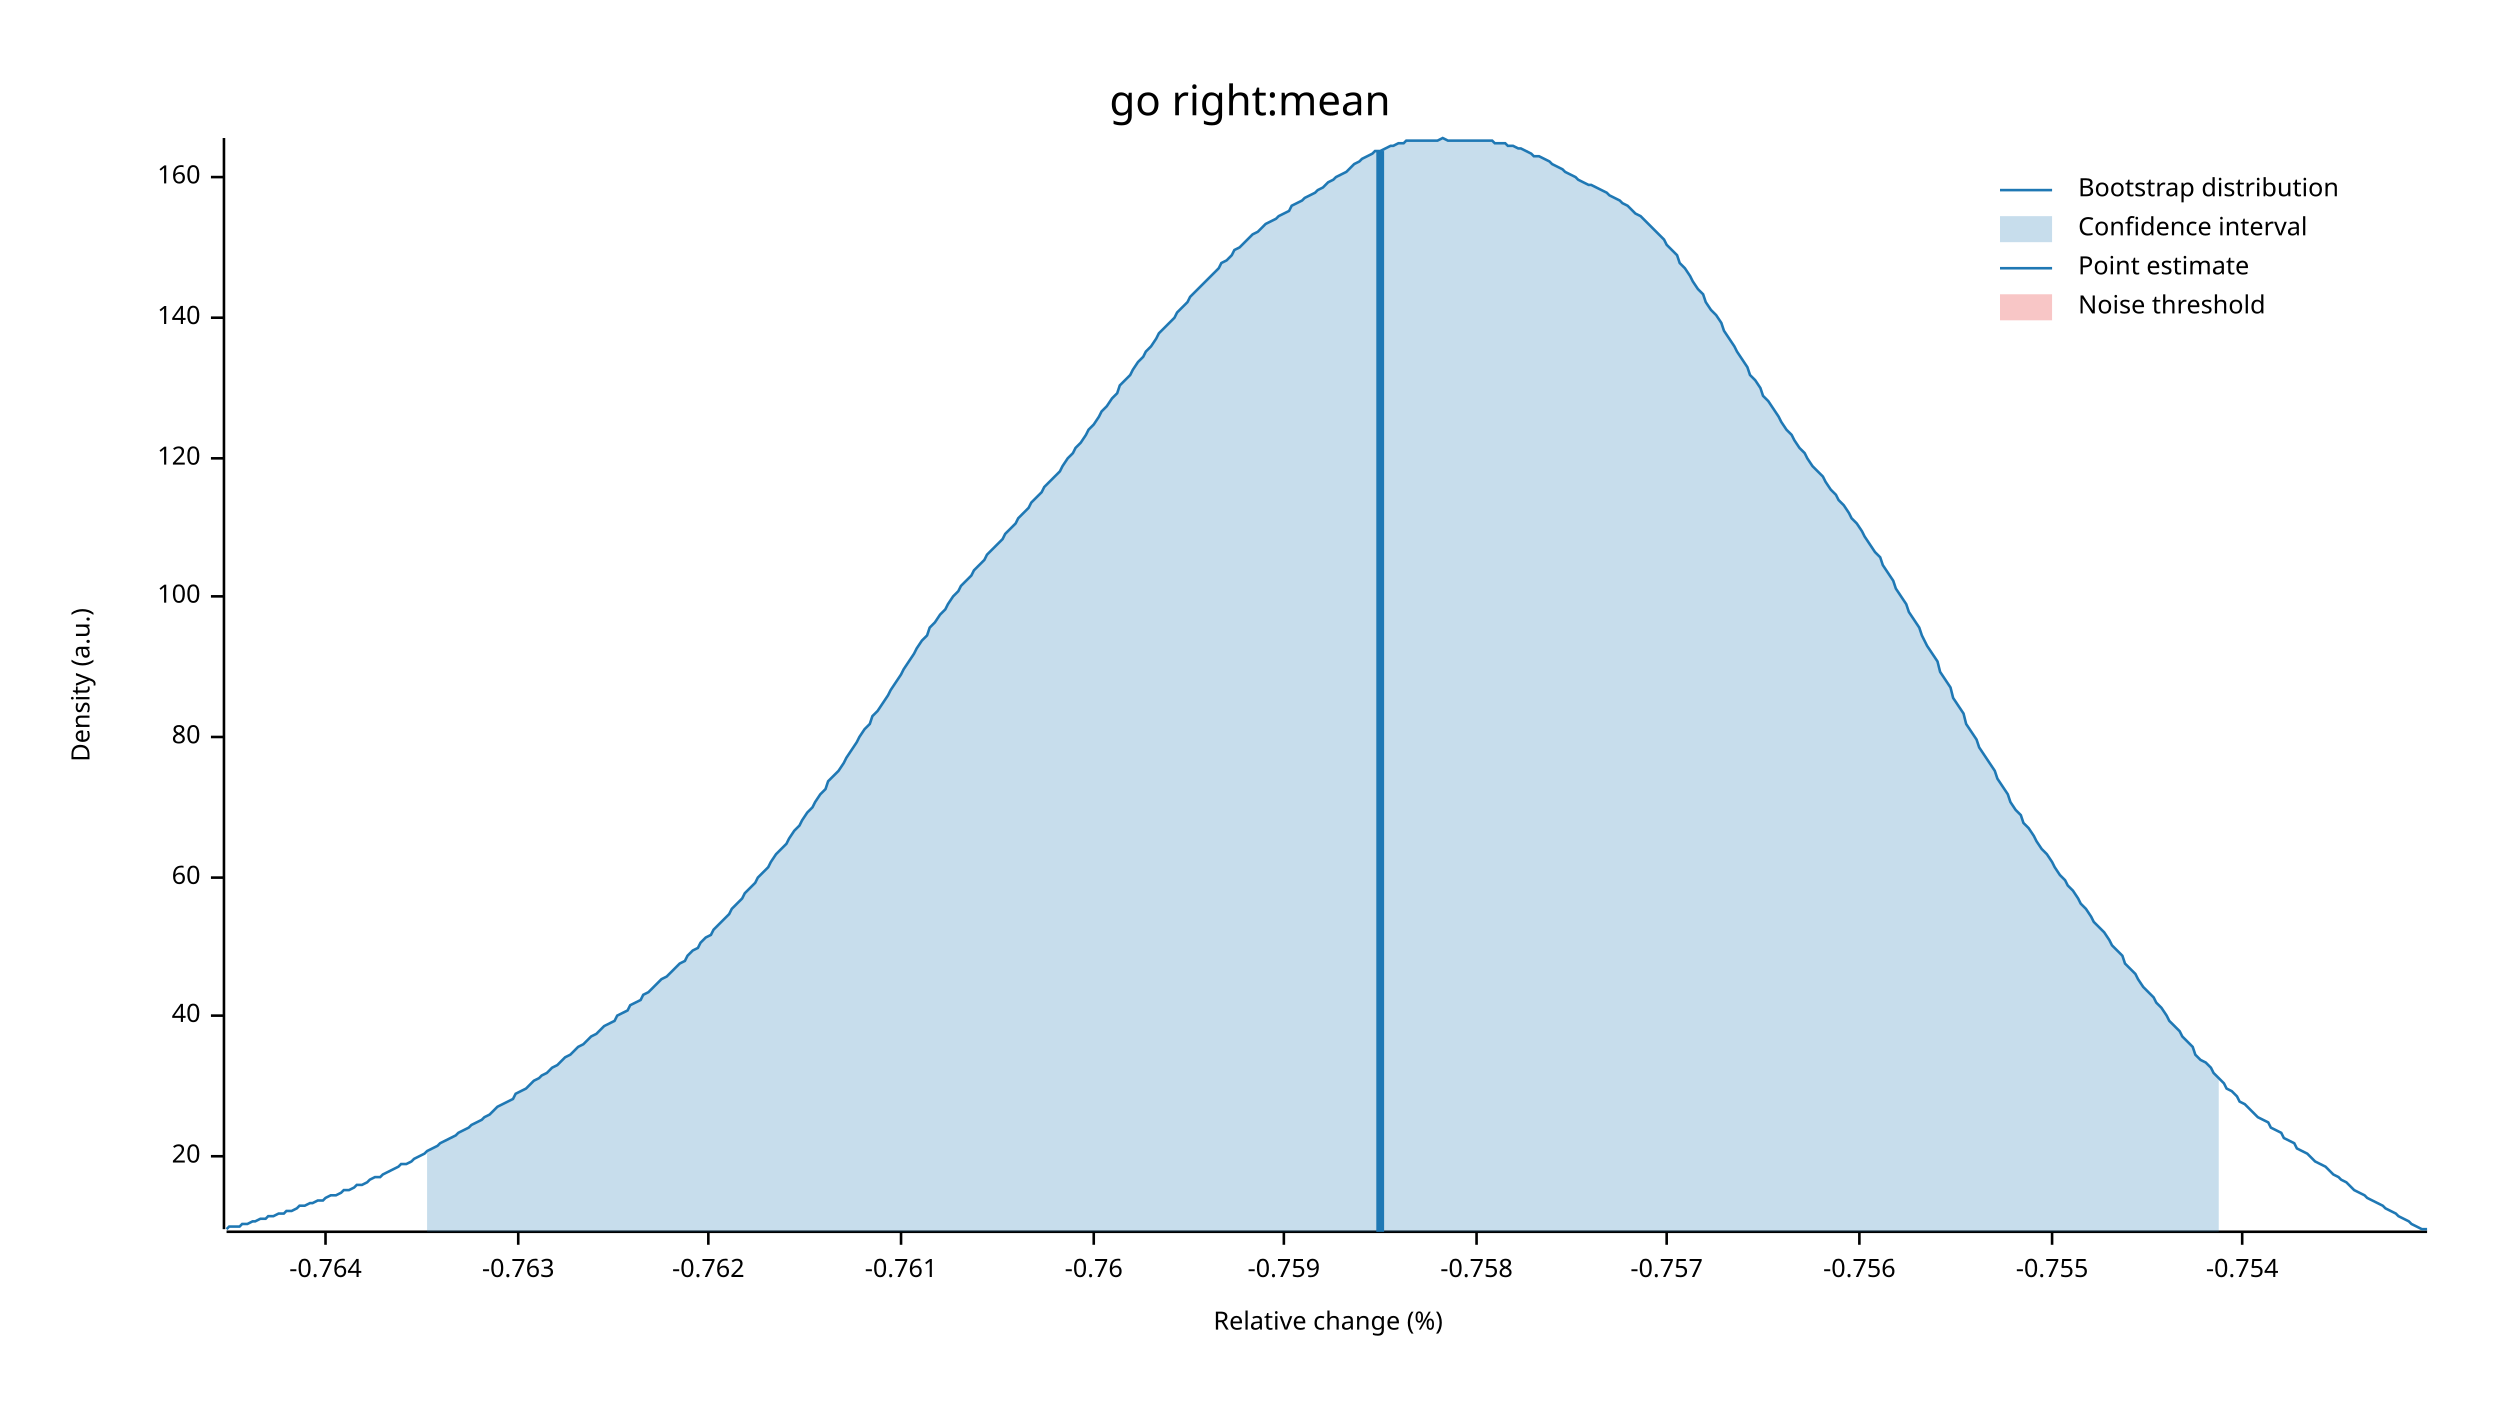
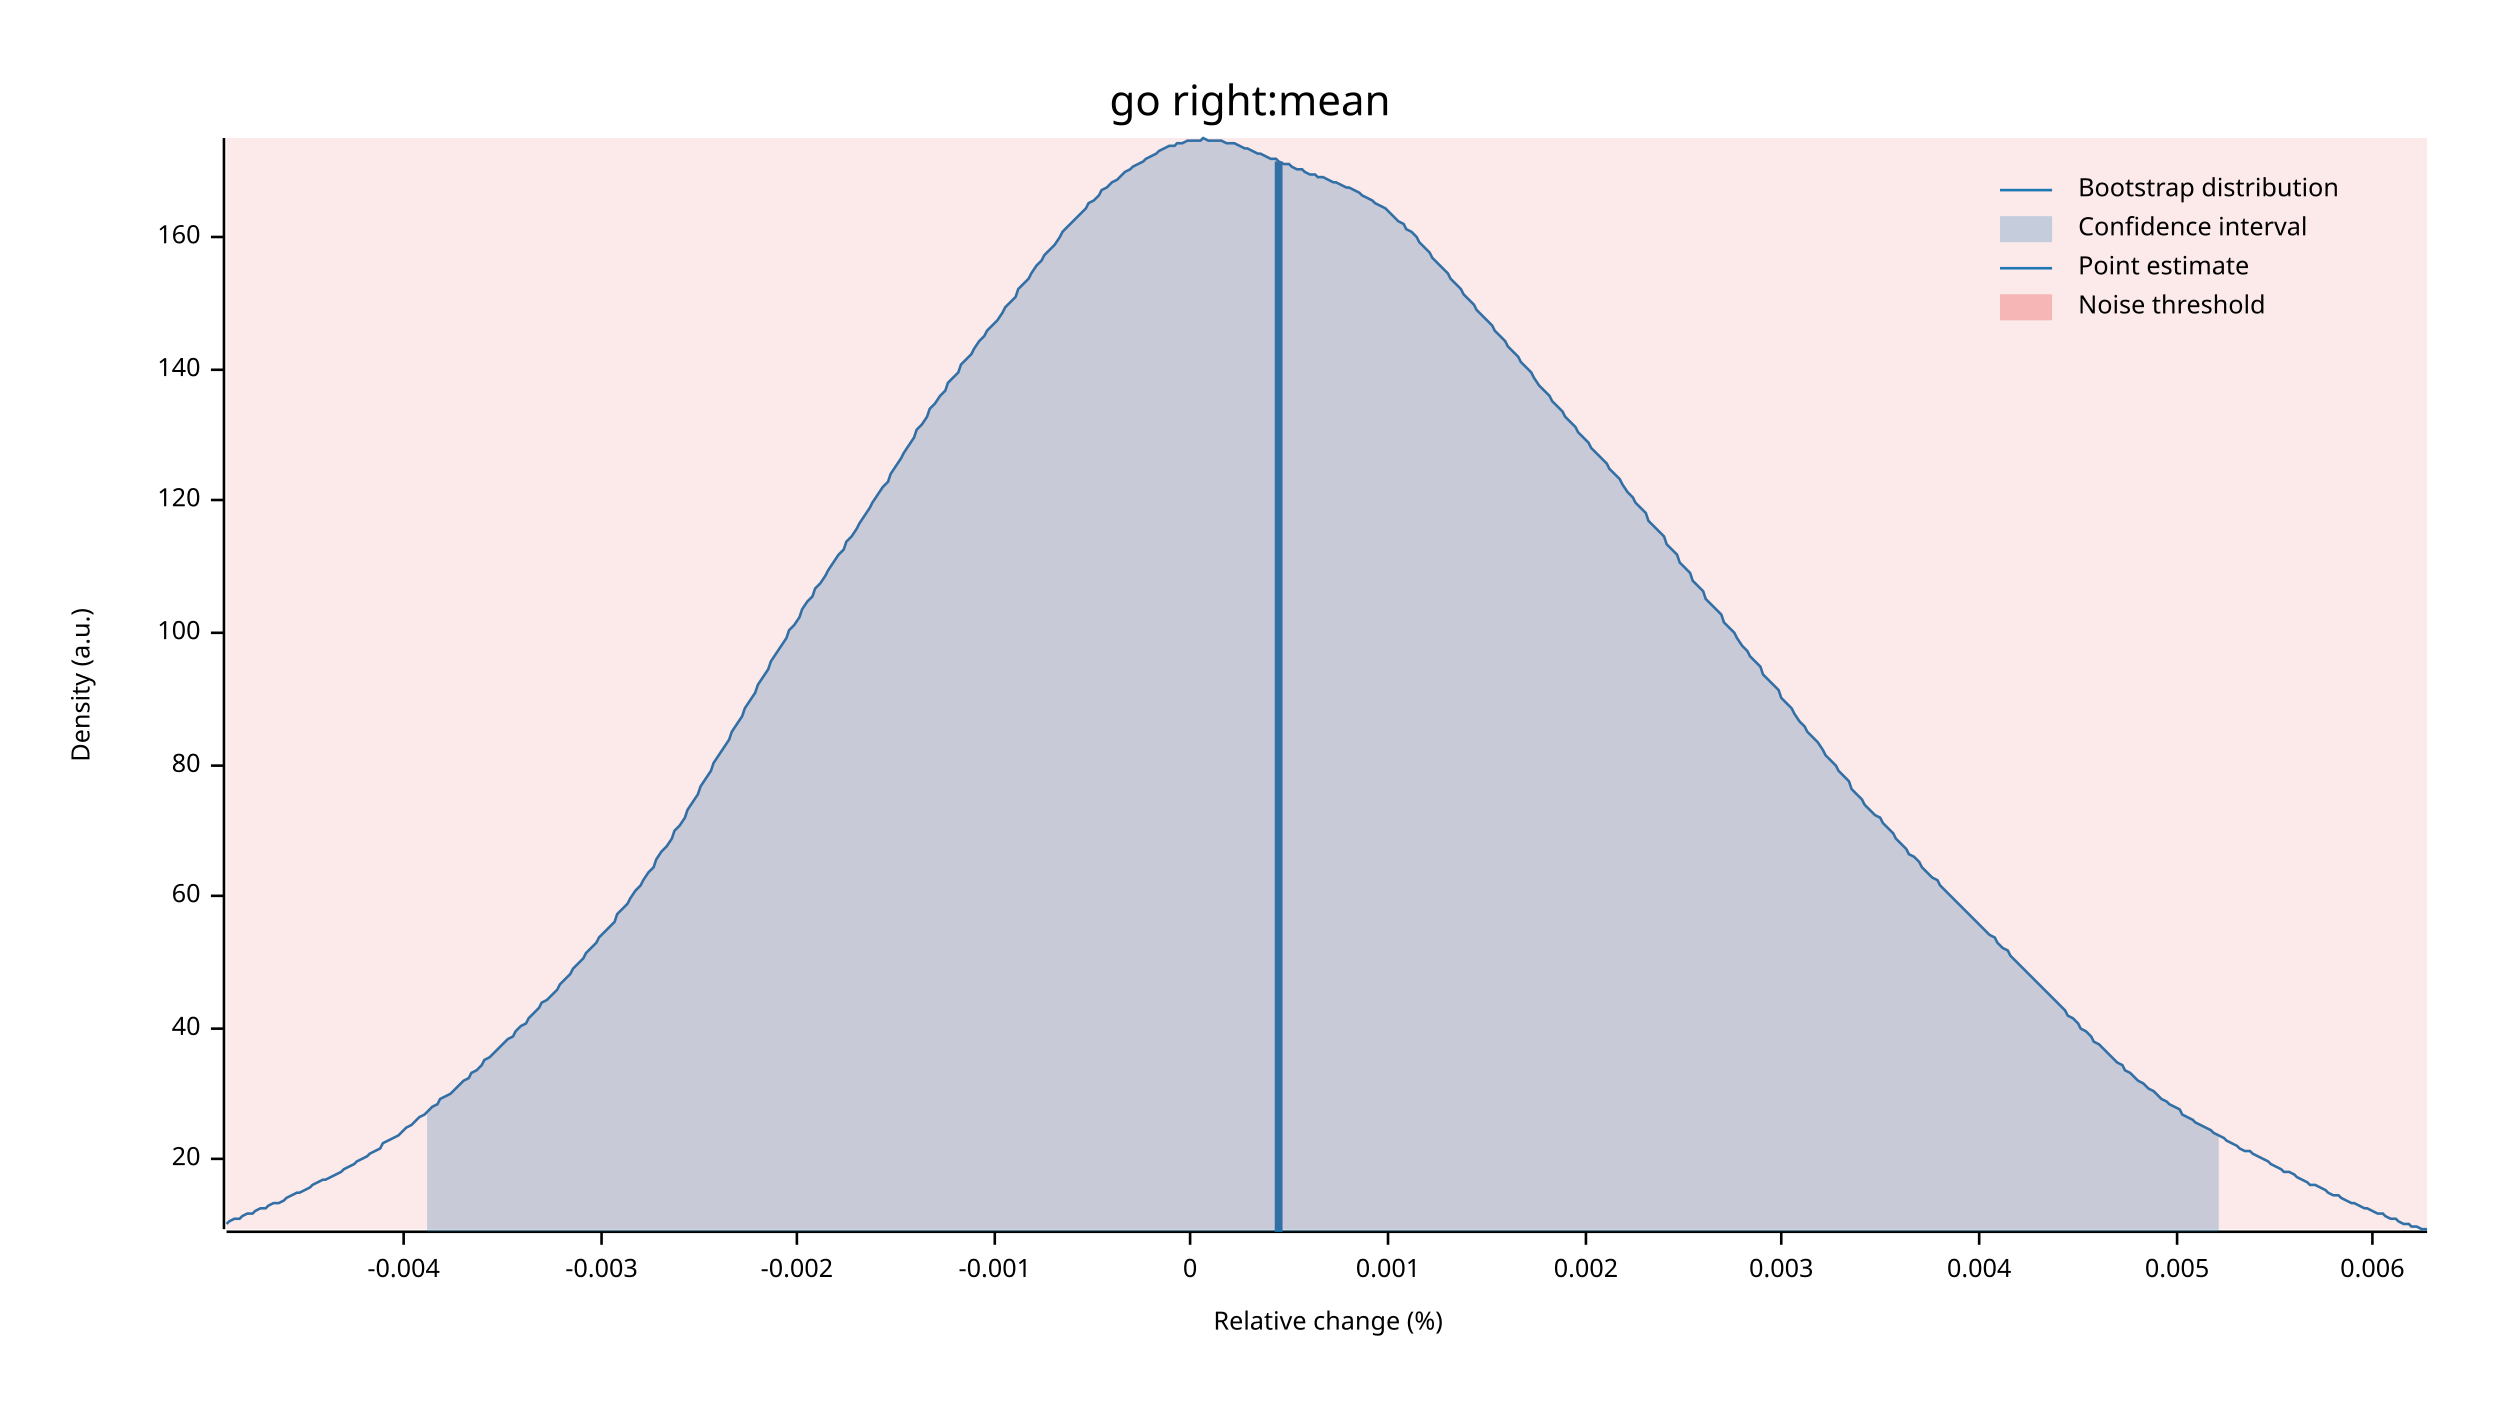
<svg xmlns="http://www.w3.org/2000/svg" width="960" height="540" viewBox="0 0 960 540">
  <text x="480" y="32" dy="0.76em" text-anchor="middle" font-family="sans-serif" font-size="16.129" opacity="1" fill="#000000">
go right:mean
</text>
  <text x="27" y="263" dy="0.76em" text-anchor="middle" font-family="sans-serif" font-size="9.677" opacity="1" fill="#000000" transform="rotate(270, 27, 263)">
Density (a.u.)
</text>
  <text x="510" y="513" dy="-0.5ex" text-anchor="middle" font-family="sans-serif" font-size="9.677" opacity="1" fill="#000000">
Relative change (%)
</text>
  <polyline fill="none" opacity="1" stroke="#000000" stroke-width="1" points="86,53 86,472 " />
-   <text x="77" y="444" dy="0.5ex" text-anchor="end" font-family="sans-serif" font-size="9.677" opacity="1" fill="#000000">
+   <text x="77" y="445" dy="0.5ex" text-anchor="end" font-family="sans-serif" font-size="9.677" opacity="1" fill="#000000">
20
</text>
-   <polyline fill="none" opacity="1" stroke="#000000" stroke-width="1" points="81,444 86,444 " />
-   <text x="77" y="390" dy="0.5ex" text-anchor="end" font-family="sans-serif" font-size="9.677" opacity="1" fill="#000000">
+   <polyline fill="none" opacity="1" stroke="#000000" stroke-width="1" points="81,445 86,445 " />
+   <text x="77" y="395" dy="0.5ex" text-anchor="end" font-family="sans-serif" font-size="9.677" opacity="1" fill="#000000">
40
</text>
-   <polyline fill="none" opacity="1" stroke="#000000" stroke-width="1" points="81,390 86,390 " />
-   <text x="77" y="337" dy="0.5ex" text-anchor="end" font-family="sans-serif" font-size="9.677" opacity="1" fill="#000000">
+   <polyline fill="none" opacity="1" stroke="#000000" stroke-width="1" points="81,395 86,395 " />
+   <text x="77" y="344" dy="0.5ex" text-anchor="end" font-family="sans-serif" font-size="9.677" opacity="1" fill="#000000">
60
</text>
-   <polyline fill="none" opacity="1" stroke="#000000" stroke-width="1" points="81,337 86,337 " />
-   <text x="77" y="283" dy="0.5ex" text-anchor="end" font-family="sans-serif" font-size="9.677" opacity="1" fill="#000000">
+   <polyline fill="none" opacity="1" stroke="#000000" stroke-width="1" points="81,344 86,344 " />
+   <text x="77" y="294" dy="0.5ex" text-anchor="end" font-family="sans-serif" font-size="9.677" opacity="1" fill="#000000">
80
</text>
-   <polyline fill="none" opacity="1" stroke="#000000" stroke-width="1" points="81,283 86,283 " />
-   <text x="77" y="229" dy="0.5ex" text-anchor="end" font-family="sans-serif" font-size="9.677" opacity="1" fill="#000000">
+   <polyline fill="none" opacity="1" stroke="#000000" stroke-width="1" points="81,294 86,294 " />
+   <text x="77" y="243" dy="0.5ex" text-anchor="end" font-family="sans-serif" font-size="9.677" opacity="1" fill="#000000">
100
</text>
-   <polyline fill="none" opacity="1" stroke="#000000" stroke-width="1" points="81,229 86,229 " />
-   <text x="77" y="176" dy="0.5ex" text-anchor="end" font-family="sans-serif" font-size="9.677" opacity="1" fill="#000000">
+   <polyline fill="none" opacity="1" stroke="#000000" stroke-width="1" points="81,243 86,243 " />
+   <text x="77" y="192" dy="0.5ex" text-anchor="end" font-family="sans-serif" font-size="9.677" opacity="1" fill="#000000">
120
</text>
-   <polyline fill="none" opacity="1" stroke="#000000" stroke-width="1" points="81,176 86,176 " />
-   <text x="77" y="122" dy="0.5ex" text-anchor="end" font-family="sans-serif" font-size="9.677" opacity="1" fill="#000000">
+   <polyline fill="none" opacity="1" stroke="#000000" stroke-width="1" points="81,192 86,192 " />
+   <text x="77" y="142" dy="0.5ex" text-anchor="end" font-family="sans-serif" font-size="9.677" opacity="1" fill="#000000">
140
</text>
-   <polyline fill="none" opacity="1" stroke="#000000" stroke-width="1" points="81,122 86,122 " />
-   <text x="77" y="68" dy="0.5ex" text-anchor="end" font-family="sans-serif" font-size="9.677" opacity="1" fill="#000000">
+   <polyline fill="none" opacity="1" stroke="#000000" stroke-width="1" points="81,142 86,142 " />
+   <text x="77" y="91" dy="0.5ex" text-anchor="end" font-family="sans-serif" font-size="9.677" opacity="1" fill="#000000">
160
</text>
-   <polyline fill="none" opacity="1" stroke="#000000" stroke-width="1" points="81,68 86,68 " />
+   <polyline fill="none" opacity="1" stroke="#000000" stroke-width="1" points="81,91 86,91 " />
  <polyline fill="none" opacity="1" stroke="#000000" stroke-width="1" points="87,473 932,473 " />
-   <text x="125" y="483" dy="0.76em" text-anchor="middle" font-family="sans-serif" font-size="9.677" opacity="1" fill="#000000">
- -0.764
+   <text x="155" y="483" dy="0.76em" text-anchor="middle" font-family="sans-serif" font-size="9.677" opacity="1" fill="#000000">
+ -0.004
</text>
-   <polyline fill="none" opacity="1" stroke="#000000" stroke-width="1" points="125,473 125,478 " />
-   <text x="199" y="483" dy="0.76em" text-anchor="middle" font-family="sans-serif" font-size="9.677" opacity="1" fill="#000000">
- -0.763
+   <polyline fill="none" opacity="1" stroke="#000000" stroke-width="1" points="155,473 155,478 " />
+   <text x="231" y="483" dy="0.76em" text-anchor="middle" font-family="sans-serif" font-size="9.677" opacity="1" fill="#000000">
+ -0.003
</text>
-   <polyline fill="none" opacity="1" stroke="#000000" stroke-width="1" points="199,473 199,478 " />
-   <text x="272" y="483" dy="0.76em" text-anchor="middle" font-family="sans-serif" font-size="9.677" opacity="1" fill="#000000">
- -0.762
+   <polyline fill="none" opacity="1" stroke="#000000" stroke-width="1" points="231,473 231,478 " />
+   <text x="306" y="483" dy="0.76em" text-anchor="middle" font-family="sans-serif" font-size="9.677" opacity="1" fill="#000000">
+ -0.002
</text>
-   <polyline fill="none" opacity="1" stroke="#000000" stroke-width="1" points="272,473 272,478 " />
-   <text x="346" y="483" dy="0.76em" text-anchor="middle" font-family="sans-serif" font-size="9.677" opacity="1" fill="#000000">
- -0.761
+   <polyline fill="none" opacity="1" stroke="#000000" stroke-width="1" points="306,473 306,478 " />
+   <text x="382" y="483" dy="0.76em" text-anchor="middle" font-family="sans-serif" font-size="9.677" opacity="1" fill="#000000">
+ -0.001
</text>
-   <polyline fill="none" opacity="1" stroke="#000000" stroke-width="1" points="346,473 346,478 " />
-   <text x="420" y="483" dy="0.76em" text-anchor="middle" font-family="sans-serif" font-size="9.677" opacity="1" fill="#000000">
- -0.76
+   <polyline fill="none" opacity="1" stroke="#000000" stroke-width="1" points="382,473 382,478 " />
+   <text x="457" y="483" dy="0.76em" text-anchor="middle" font-family="sans-serif" font-size="9.677" opacity="1" fill="#000000">
+ 0
</text>
-   <polyline fill="none" opacity="1" stroke="#000000" stroke-width="1" points="420,473 420,478 " />
-   <text x="493" y="483" dy="0.76em" text-anchor="middle" font-family="sans-serif" font-size="9.677" opacity="1" fill="#000000">
- -0.759
+   <polyline fill="none" opacity="1" stroke="#000000" stroke-width="1" points="457,473 457,478 " />
+   <text x="533" y="483" dy="0.76em" text-anchor="middle" font-family="sans-serif" font-size="9.677" opacity="1" fill="#000000">
+ 0.001
</text>
-   <polyline fill="none" opacity="1" stroke="#000000" stroke-width="1" points="493,473 493,478 " />
-   <text x="567" y="483" dy="0.76em" text-anchor="middle" font-family="sans-serif" font-size="9.677" opacity="1" fill="#000000">
- -0.758
+   <polyline fill="none" opacity="1" stroke="#000000" stroke-width="1" points="533,473 533,478 " />
+   <text x="609" y="483" dy="0.76em" text-anchor="middle" font-family="sans-serif" font-size="9.677" opacity="1" fill="#000000">
+ 0.002
</text>
-   <polyline fill="none" opacity="1" stroke="#000000" stroke-width="1" points="567,473 567,478 " />
-   <text x="640" y="483" dy="0.76em" text-anchor="middle" font-family="sans-serif" font-size="9.677" opacity="1" fill="#000000">
- -0.757
+   <polyline fill="none" opacity="1" stroke="#000000" stroke-width="1" points="609,473 609,478 " />
+   <text x="684" y="483" dy="0.76em" text-anchor="middle" font-family="sans-serif" font-size="9.677" opacity="1" fill="#000000">
+ 0.003
</text>
-   <polyline fill="none" opacity="1" stroke="#000000" stroke-width="1" points="640,473 640,478 " />
-   <text x="714" y="483" dy="0.76em" text-anchor="middle" font-family="sans-serif" font-size="9.677" opacity="1" fill="#000000">
- -0.756
+   <polyline fill="none" opacity="1" stroke="#000000" stroke-width="1" points="684,473 684,478 " />
+   <text x="760" y="483" dy="0.76em" text-anchor="middle" font-family="sans-serif" font-size="9.677" opacity="1" fill="#000000">
+ 0.004
</text>
-   <polyline fill="none" opacity="1" stroke="#000000" stroke-width="1" points="714,473 714,478 " />
-   <text x="788" y="483" dy="0.76em" text-anchor="middle" font-family="sans-serif" font-size="9.677" opacity="1" fill="#000000">
- -0.755
+   <polyline fill="none" opacity="1" stroke="#000000" stroke-width="1" points="760,473 760,478 " />
+   <text x="836" y="483" dy="0.76em" text-anchor="middle" font-family="sans-serif" font-size="9.677" opacity="1" fill="#000000">
+ 0.005
</text>
-   <polyline fill="none" opacity="1" stroke="#000000" stroke-width="1" points="788,473 788,478 " />
-   <text x="861" y="483" dy="0.76em" text-anchor="middle" font-family="sans-serif" font-size="9.677" opacity="1" fill="#000000">
- -0.754
+   <polyline fill="none" opacity="1" stroke="#000000" stroke-width="1" points="836,473 836,478 " />
+   <text x="911" y="483" dy="0.76em" text-anchor="middle" font-family="sans-serif" font-size="9.677" opacity="1" fill="#000000">
+ 0.006
</text>
-   <polyline fill="none" opacity="1" stroke="#000000" stroke-width="1" points="861,473 861,478 " />
-   <polyline fill="none" opacity="1" stroke="#1F78B4" stroke-width="1" points="87,472 88,471 90,471 92,471 93,470 95,470 97,469 98,469 100,468 102,468 103,467 105,467 107,466 109,466 110,465 112,465 114,464 115,463 117,463 119,462 120,462 122,461 124,461 125,460 127,459 129,459 131,458 132,457 134,457 136,456 137,455 139,455 141,454 142,453 144,452 146,452 147,451 149,450 151,449 153,448 154,447 156,447 158,446 159,445 161,444 163,443 164,442 166,441 168,440 169,439 171,438 173,437 175,436 176,435 178,434 180,433 181,432 183,431 185,430 186,429 188,428 190,426 191,425 193,424 195,423 197,422 198,420 200,419 202,418 203,417 205,415 207,414 208,413 210,412 212,410 214,409 215,408 217,406 219,405 220,404 222,402 224,401 225,400 227,398 229,397 230,396 232,394 234,393 236,392 237,390 239,389 241,388 242,386 244,385 246,384 247,382 249,381 251,379 252,378 254,376 256,375 258,373 259,372 261,370 263,369 264,367 266,365 268,364 269,362 271,360 273,359 274,357 276,355 278,353 280,351 281,349 283,347 285,345 286,343 288,341 290,339 291,337 293,335 295,333 296,331 298,328 300,326 302,324 303,322 305,319 307,317 308,315 310,312 312,310 313,308 315,305 317,303 318,300 320,298 322,296 324,293 325,291 327,288 329,285 330,283 332,280 334,278 335,275 337,273 339,270 341,267 342,265 344,262 346,259 347,257 349,254 351,251 352,249 354,246 356,244 357,241 359,239 361,236 363,234 364,232 366,229 368,227 369,225 371,223 373,221 374,219 376,217 378,215 379,213 381,211 383,209 385,207 386,205 388,203 390,201 391,199 393,197 395,195 396,193 398,191 400,189 401,187 403,185 405,183 407,181 408,179 410,176 412,174 413,172 415,170 417,167 418,165 420,163 422,160 423,158 425,156 427,153 429,151 430,148 432,146 434,144 435,142 437,139 439,137 440,135 442,133 444,130 445,128 447,126 449,124 451,122 452,120 454,118 456,116 457,114 459,112 461,110 462,109 464,107 466,105 468,103 469,101 471,100 473,98 474,96 476,95 478,93 479,92 481,90 483,89 484,88 486,86 488,85 490,84 491,83 493,82 495,81 496,79 498,78 500,77 501,76 503,75 505,74 506,73 508,72 510,70 512,69 513,68 515,67 517,66 518,65 520,63 522,62 523,61 525,60 527,59 528,58 530,58 532,57 534,56 535,56 537,55 539,55 540,54 542,54 544,54 545,54 547,54 549,54 550,54 552,54 554,53 556,54 557,54 559,54 561,54 562,54 564,54 566,54 567,54 569,54 571,54 573,54 574,55 576,55 578,55 579,56 581,56 583,57 584,57 586,58 588,59 589,60 591,60 593,61 595,62 596,63 598,64 600,65 601,66 603,67 605,68 606,69 608,70 610,71 611,71 613,72 615,73 617,74 618,75 620,76 622,77 623,78 625,79 627,81 628,82 630,83 632,85 633,86 635,88 637,90 639,92 640,94 642,96 644,98 645,101 647,103 649,106 650,108 652,111 654,113 655,116 657,119 659,121 661,124 662,127 664,130 666,133 667,135 669,138 671,141 672,144 674,146 676,149 677,152 679,154 681,157 683,160 684,162 686,165 688,167 689,169 691,172 693,174 694,176 696,179 698,181 700,183 701,185 703,188 705,190 706,192 708,194 710,197 711,199 713,201 715,204 716,206 718,209 720,212 722,214 723,217 725,220 727,223 728,226 730,229 732,232 733,235 735,238 737,241 738,244 740,248 742,251 744,254 745,258 747,261 749,264 750,268 752,271 754,274 755,278 757,281 759,284 760,287 762,290 764,293 766,296 767,299 769,302 771,305 772,308 774,311 776,313 777,316 779,318 781,321 782,323 784,326 786,328 788,331 789,333 791,336 793,338 794,340 796,342 798,345 799,347 801,349 803,352 804,354 806,356 808,358 810,361 811,363 813,365 815,367 816,370 818,372 820,374 821,376 823,379 825,381 827,383 828,385 830,387 832,390 833,392 835,394 837,396 838,398 840,400 842,402 843,405 845,407 847,408 849,410 850,412 852,414 854,416 855,418 857,419 859,421 860,423 862,424 864,426 865,427 867,429 869,430 871,431 872,433 874,434 876,435 877,437 879,438 881,439 882,441 884,442 886,443 887,444 889,446 891,447 893,448 894,449 896,451 898,452 899,453 901,454 903,456 904,457 906,458 908,459 909,460 911,461 913,462 915,463 916,464 918,465 920,466 921,467 923,468 925,469 926,470 928,471 930,472 932,472 " />
-   <polygon opacity="0.25" fill="#1F78B4" points="164,442 166,441 168,440 169,439 171,438 173,437 175,436 176,435 178,434 180,433 181,432 183,431 185,430 186,429 188,428 190,426 191,425 193,424 195,423 197,422 198,420 200,419 202,418 203,417 205,415 207,414 208,413 210,412 212,410 214,409 215,408 217,406 219,405 220,404 222,402 224,401 225,400 227,398 229,397 230,396 232,394 234,393 236,392 237,390 239,389 241,388 242,386 244,385 246,384 247,382 249,381 251,379 252,378 254,376 256,375 258,373 259,372 261,370 263,369 264,367 266,365 268,364 269,362 271,360 273,359 274,357 276,355 278,353 280,351 281,349 283,347 285,345 286,343 288,341 290,339 291,337 293,335 295,333 296,331 298,328 300,326 302,324 303,322 305,319 307,317 308,315 310,312 312,310 313,308 315,305 317,303 318,300 320,298 322,296 324,293 325,291 327,288 329,285 330,283 332,280 334,278 335,275 337,273 339,270 341,267 342,265 344,262 346,259 347,257 349,254 351,251 352,249 354,246 356,244 357,241 359,239 361,236 363,234 364,232 366,229 368,227 369,225 371,223 373,221 374,219 376,217 378,215 379,213 381,211 383,209 385,207 386,205 388,203 390,201 391,199 393,197 395,195 396,193 398,191 400,189 401,187 403,185 405,183 407,181 408,179 410,176 412,174 413,172 415,170 417,167 418,165 420,163 422,160 423,158 425,156 427,153 429,151 430,148 432,146 434,144 435,142 437,139 439,137 440,135 442,133 444,130 445,128 447,126 449,124 451,122 452,120 454,118 456,116 457,114 459,112 461,110 462,109 464,107 466,105 468,103 469,101 471,100 473,98 474,96 476,95 478,93 479,92 481,90 483,89 484,88 486,86 488,85 490,84 491,83 493,82 495,81 496,79 498,78 500,77 501,76 503,75 505,74 506,73 508,72 510,70 512,69 513,68 515,67 517,66 518,65 520,63 522,62 523,61 525,60 527,59 528,58 530,58 532,57 534,56 535,56 537,55 539,55 540,54 542,54 544,54 545,54 547,54 549,54 550,54 552,54 554,53 556,54 557,54 559,54 561,54 562,54 564,54 566,54 567,54 569,54 571,54 573,54 574,55 576,55 578,55 579,56 581,56 583,57 584,57 586,58 588,59 589,60 591,60 593,61 595,62 596,63 598,64 600,65 601,66 603,67 605,68 606,69 608,70 610,71 611,71 613,72 615,73 617,74 618,75 620,76 622,77 623,78 625,79 627,81 628,82 630,83 632,85 633,86 635,88 637,90 639,92 640,94 642,96 644,98 645,101 647,103 649,106 650,108 652,111 654,113 655,116 657,119 659,121 661,124 662,127 664,130 666,133 667,135 669,138 671,141 672,144 674,146 676,149 677,152 679,154 681,157 683,160 684,162 686,165 688,167 689,169 691,172 693,174 694,176 696,179 698,181 700,183 701,185 703,188 705,190 706,192 708,194 710,197 711,199 713,201 715,204 716,206 718,209 720,212 722,214 723,217 725,220 727,223 728,226 730,229 732,232 733,235 735,238 737,241 738,244 740,248 742,251 744,254 745,258 747,261 749,264 750,268 752,271 754,274 755,278 757,281 759,284 760,287 762,290 764,293 766,296 767,299 769,302 771,305 772,308 774,311 776,313 777,316 779,318 781,321 782,323 784,326 786,328 788,331 789,333 791,336 793,338 794,340 796,342 798,345 799,347 801,349 803,352 804,354 806,356 808,358 810,361 811,363 813,365 815,367 816,370 818,372 820,374 821,376 823,379 825,381 827,383 828,385 830,387 832,390 833,392 835,394 837,396 838,398 840,400 842,402 843,405 845,407 847,408 849,410 850,412 852,414 852,473 164,473 " />
-   <polyline fill="none" opacity="1" stroke="#1F78B4" stroke-width="3" points="530,473 530,58 " />
-   <rect x="509" y="53" width="0" height="419" opacity="0.1" fill="#E31A1C" stroke="none" />
+   <polyline fill="none" opacity="1" stroke="#000000" stroke-width="1" points="911,473 911,478 " />
+   <polyline fill="none" opacity="1" stroke="#1F78B4" stroke-width="1" points="87,470 88,469 90,468 92,468 93,467 95,466 97,466 98,465 100,464 102,464 103,463 105,462 107,462 109,461 110,460 112,459 114,458 115,458 117,457 119,456 120,455 122,454 124,453 125,453 127,452 129,451 131,450 132,449 134,448 136,447 137,446 139,445 141,444 142,443 144,442 146,441 147,439 149,438 151,437 153,436 154,435 156,433 158,432 159,431 161,429 163,428 164,427 166,425 168,424 169,422 171,421 173,420 175,418 176,417 178,415 180,414 181,412 183,411 185,409 186,407 188,406 190,404 191,403 193,401 195,399 197,398 198,396 200,394 202,393 203,391 205,389 207,387 208,385 210,384 212,382 214,380 215,378 217,376 219,374 220,372 222,370 224,368 225,366 227,364 229,362 230,360 232,358 234,356 236,354 237,351 239,349 241,347 242,345 244,342 246,340 247,338 249,335 251,333 252,330 254,327 256,325 258,322 259,319 261,317 263,314 264,311 266,308 268,305 269,302 271,299 273,296 274,293 276,290 278,287 280,284 281,281 283,278 285,275 286,272 288,269 290,266 291,263 293,260 295,257 296,254 298,251 300,248 302,245 303,242 305,240 307,237 308,234 310,231 312,229 313,226 315,224 317,221 318,219 320,216 322,213 324,211 325,208 327,206 329,203 330,201 332,198 334,195 335,193 337,190 339,187 341,185 342,182 344,179 346,176 347,174 349,171 351,168 352,165 354,163 356,160 357,157 359,155 361,152 363,150 364,147 366,145 368,143 369,140 371,138 373,136 374,134 376,131 378,129 379,127 381,125 383,123 385,120 386,118 388,116 390,114 391,111 393,109 395,107 396,105 398,102 400,100 401,98 403,96 405,94 407,91 408,89 410,87 412,85 413,84 415,82 417,80 418,78 420,77 422,75 423,73 425,72 427,70 429,69 430,68 432,66 434,65 435,64 437,63 439,62 440,61 442,60 444,59 445,58 447,57 449,56 451,56 452,55 454,55 456,54 457,54 459,54 461,54 462,53 464,54 466,54 468,54 469,54 471,55 473,55 474,55 476,56 478,57 479,57 481,58 483,59 484,59 486,60 488,61 490,61 491,62 493,63 495,63 496,64 498,65 500,65 501,66 503,67 505,67 506,68 508,68 510,69 512,70 513,70 515,71 517,72 518,72 520,73 522,74 523,75 525,76 527,77 528,78 530,79 532,80 534,82 535,83 537,85 539,86 540,88 542,89 544,91 545,93 547,95 549,97 550,99 552,101 554,103 556,105 557,107 559,109 561,111 562,113 564,115 566,117 567,119 569,121 571,123 573,125 574,127 576,129 578,131 579,133 581,135 583,137 584,139 586,141 588,143 589,145 591,148 593,150 595,152 596,154 598,156 600,158 601,160 603,162 605,164 606,166 608,168 610,170 611,172 613,174 615,176 617,178 618,180 620,182 622,184 623,186 625,189 627,191 628,193 630,195 632,197 633,200 635,202 637,204 639,206 640,209 642,211 644,213 645,216 647,218 649,220 650,223 652,225 654,227 655,230 657,232 659,234 661,236 662,239 664,241 666,243 667,245 669,248 671,250 672,252 674,254 676,256 677,259 679,261 681,263 683,265 684,268 686,270 688,272 689,274 691,277 693,279 694,281 696,283 698,285 700,288 701,290 703,292 705,294 706,296 708,298 710,300 711,303 713,305 715,307 716,309 718,311 720,313 722,314 723,316 725,318 727,320 728,322 730,324 732,326 733,328 735,329 737,331 738,333 740,335 742,337 744,338 745,340 747,342 749,344 750,345 752,347 754,349 755,350 757,352 759,354 760,355 762,357 764,359 766,360 767,362 769,364 771,365 772,367 774,369 776,371 777,372 779,374 781,376 782,377 784,379 786,381 788,383 789,384 791,386 793,388 794,390 796,391 798,393 799,395 801,396 803,398 804,400 806,401 808,403 810,405 811,406 813,408 815,409 816,411 818,412 820,414 821,415 823,416 825,418 827,419 828,420 830,422 832,423 833,424 835,425 837,426 838,428 840,429 842,430 843,431 845,432 847,433 849,434 850,435 852,436 854,437 855,438 857,439 859,440 860,441 862,442 864,442 865,443 867,444 869,445 871,446 872,447 874,448 876,449 877,450 879,450 881,451 882,452 884,453 886,454 887,455 889,455 891,456 893,457 894,458 896,459 898,459 899,460 901,461 903,462 904,462 906,463 908,464 909,464 911,465 913,466 915,466 916,467 918,468 920,468 921,469 923,470 925,470 926,471 928,471 930,472 932,472 " />
+   <polygon opacity="0.25" fill="#1F78B4" points="164,427 166,425 168,424 169,422 171,421 173,420 175,418 176,417 178,415 180,414 181,412 183,411 185,409 186,407 188,406 190,404 191,403 193,401 195,399 197,398 198,396 200,394 202,393 203,391 205,389 207,387 208,385 210,384 212,382 214,380 215,378 217,376 219,374 220,372 222,370 224,368 225,366 227,364 229,362 230,360 232,358 234,356 236,354 237,351 239,349 241,347 242,345 244,342 246,340 247,338 249,335 251,333 252,330 254,327 256,325 258,322 259,319 261,317 263,314 264,311 266,308 268,305 269,302 271,299 273,296 274,293 276,290 278,287 280,284 281,281 283,278 285,275 286,272 288,269 290,266 291,263 293,260 295,257 296,254 298,251 300,248 302,245 303,242 305,240 307,237 308,234 310,231 312,229 313,226 315,224 317,221 318,219 320,216 322,213 324,211 325,208 327,206 329,203 330,201 332,198 334,195 335,193 337,190 339,187 341,185 342,182 344,179 346,176 347,174 349,171 351,168 352,165 354,163 356,160 357,157 359,155 361,152 363,150 364,147 366,145 368,143 369,140 371,138 373,136 374,134 376,131 378,129 379,127 381,125 383,123 385,120 386,118 388,116 390,114 391,111 393,109 395,107 396,105 398,102 400,100 401,98 403,96 405,94 407,91 408,89 410,87 412,85 413,84 415,82 417,80 418,78 420,77 422,75 423,73 425,72 427,70 429,69 430,68 432,66 434,65 435,64 437,63 439,62 440,61 442,60 444,59 445,58 447,57 449,56 451,56 452,55 454,55 456,54 457,54 459,54 461,54 462,53 464,54 466,54 468,54 469,54 471,55 473,55 474,55 476,56 478,57 479,57 481,58 483,59 484,59 486,60 488,61 490,61 491,62 493,63 495,63 496,64 498,65 500,65 501,66 503,67 505,67 506,68 508,68 510,69 512,70 513,70 515,71 517,72 518,72 520,73 522,74 523,75 525,76 527,77 528,78 530,79 532,80 534,82 535,83 537,85 539,86 540,88 542,89 544,91 545,93 547,95 549,97 550,99 552,101 554,103 556,105 557,107 559,109 561,111 562,113 564,115 566,117 567,119 569,121 571,123 573,125 574,127 576,129 578,131 579,133 581,135 583,137 584,139 586,141 588,143 589,145 591,148 593,150 595,152 596,154 598,156 600,158 601,160 603,162 605,164 606,166 608,168 610,170 611,172 613,174 615,176 617,178 618,180 620,182 622,184 623,186 625,189 627,191 628,193 630,195 632,197 633,200 635,202 637,204 639,206 640,209 642,211 644,213 645,216 647,218 649,220 650,223 652,225 654,227 655,230 657,232 659,234 661,236 662,239 664,241 666,243 667,245 669,248 671,250 672,252 674,254 676,256 677,259 679,261 681,263 683,265 684,268 686,270 688,272 689,274 691,277 693,279 694,281 696,283 698,285 700,288 701,290 703,292 705,294 706,296 708,298 710,300 711,303 713,305 715,307 716,309 718,311 720,313 722,314 723,316 725,318 727,320 728,322 730,324 732,326 733,328 735,329 737,331 738,333 740,335 742,337 744,338 745,340 747,342 749,344 750,345 752,347 754,349 755,350 757,352 759,354 760,355 762,357 764,359 766,360 767,362 769,364 771,365 772,367 774,369 776,371 777,372 779,374 781,376 782,377 784,379 786,381 788,383 789,384 791,386 793,388 794,390 796,391 798,393 799,395 801,396 803,398 804,400 806,401 808,403 810,405 811,406 813,408 815,409 816,411 818,412 820,414 821,415 823,416 825,418 827,419 828,420 830,422 832,423 833,424 835,425 837,426 838,428 840,429 842,430 843,431 845,432 847,433 849,434 850,435 852,436 852,473 164,473 " />
+   <polyline fill="none" opacity="1" stroke="#1F78B4" stroke-width="3" points="491,473 491,62 " />
+   <rect x="87" y="53" width="845" height="419" opacity="0.1" fill="#E31A1C" stroke="none" />
  <text x="798" y="68" dy="0.76em" text-anchor="start" font-family="sans-serif" font-size="9.677" opacity="1" fill="#000000">
Bootstrap distribution
</text>
  <text x="798" y="83" dy="0.76em" text-anchor="start" font-family="sans-serif" font-size="9.677" opacity="1" fill="#000000">
Confidence interval
</text>
  <text x="798" y="98" dy="0.76em" text-anchor="start" font-family="sans-serif" font-size="9.677" opacity="1" fill="#000000">
Point estimate
</text>
  <text x="798" y="113" dy="0.76em" text-anchor="start" font-family="sans-serif" font-size="9.677" opacity="1" fill="#000000">
Noise threshold
</text>
  <polyline fill="none" opacity="1" stroke="#1F78B4" stroke-width="1" points="768,73 788,73 " />
  <rect x="768" y="83" width="20" height="10" opacity="0.25" fill="#1F78B4" stroke="none" />
  <polyline fill="none" opacity="1" stroke="#1F78B4" stroke-width="1" points="768,103 788,103 " />
  <rect x="768" y="113" width="20" height="10" opacity="0.25" fill="#E31A1C" stroke="none" />
</svg>
